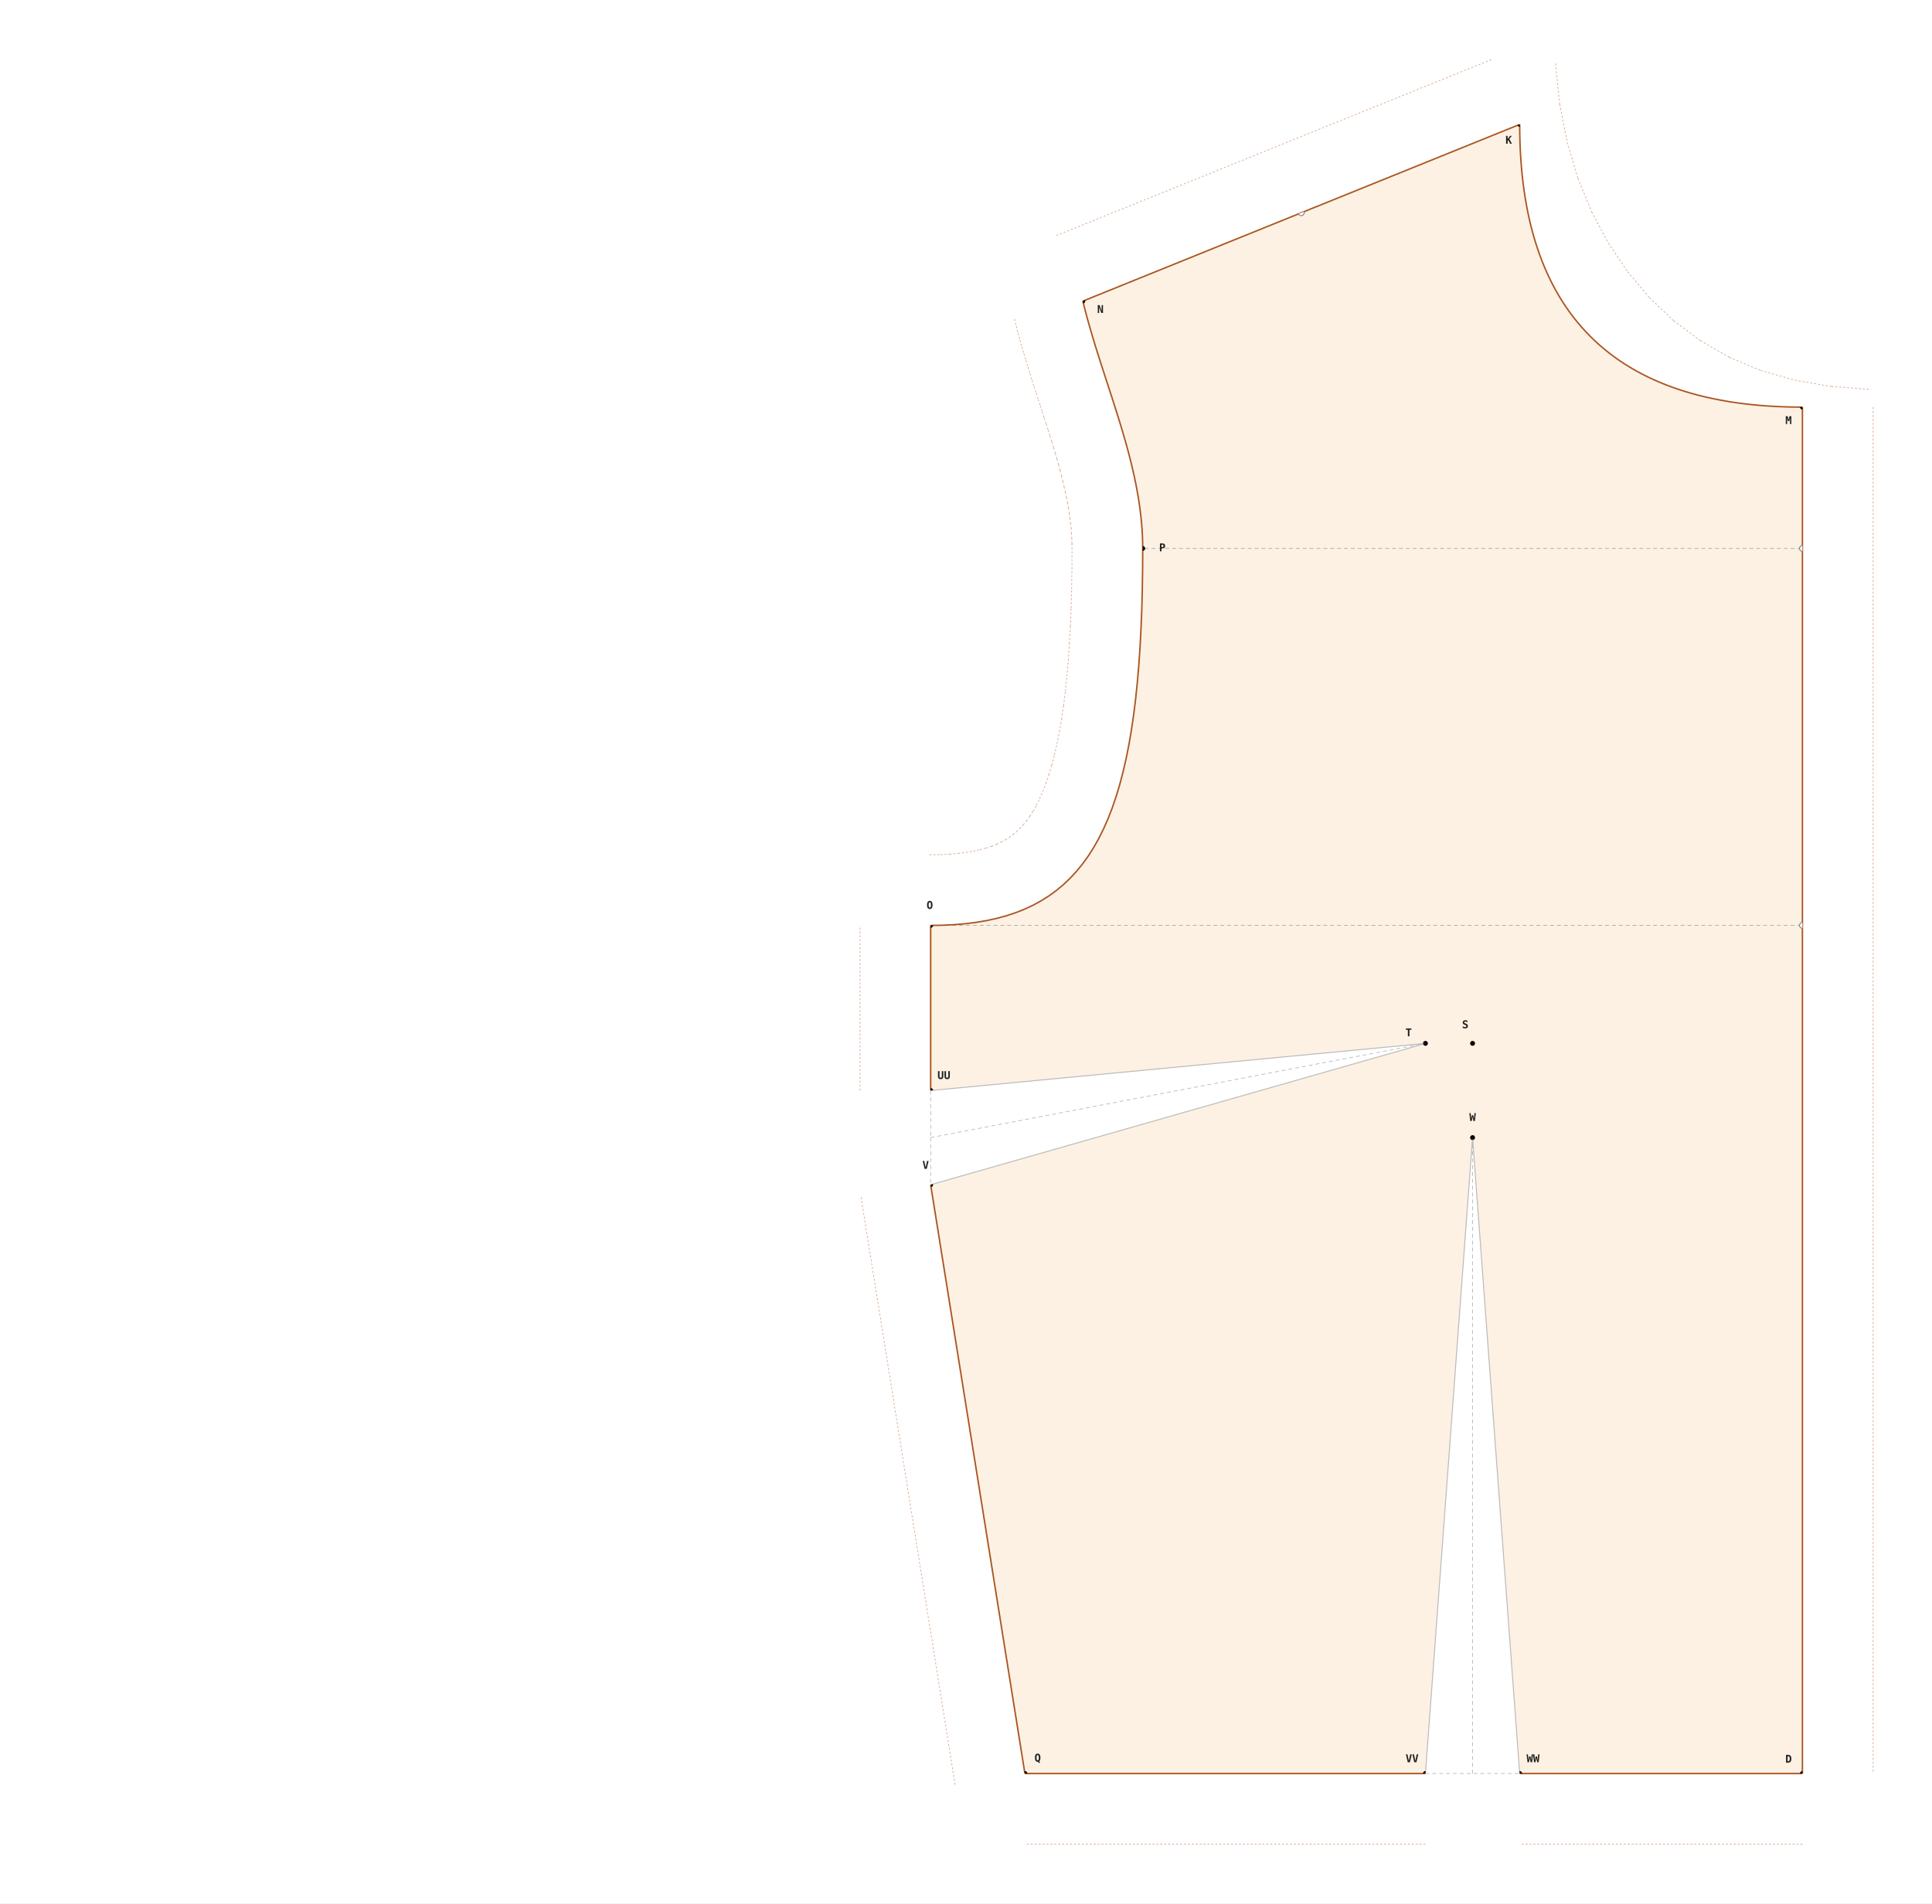
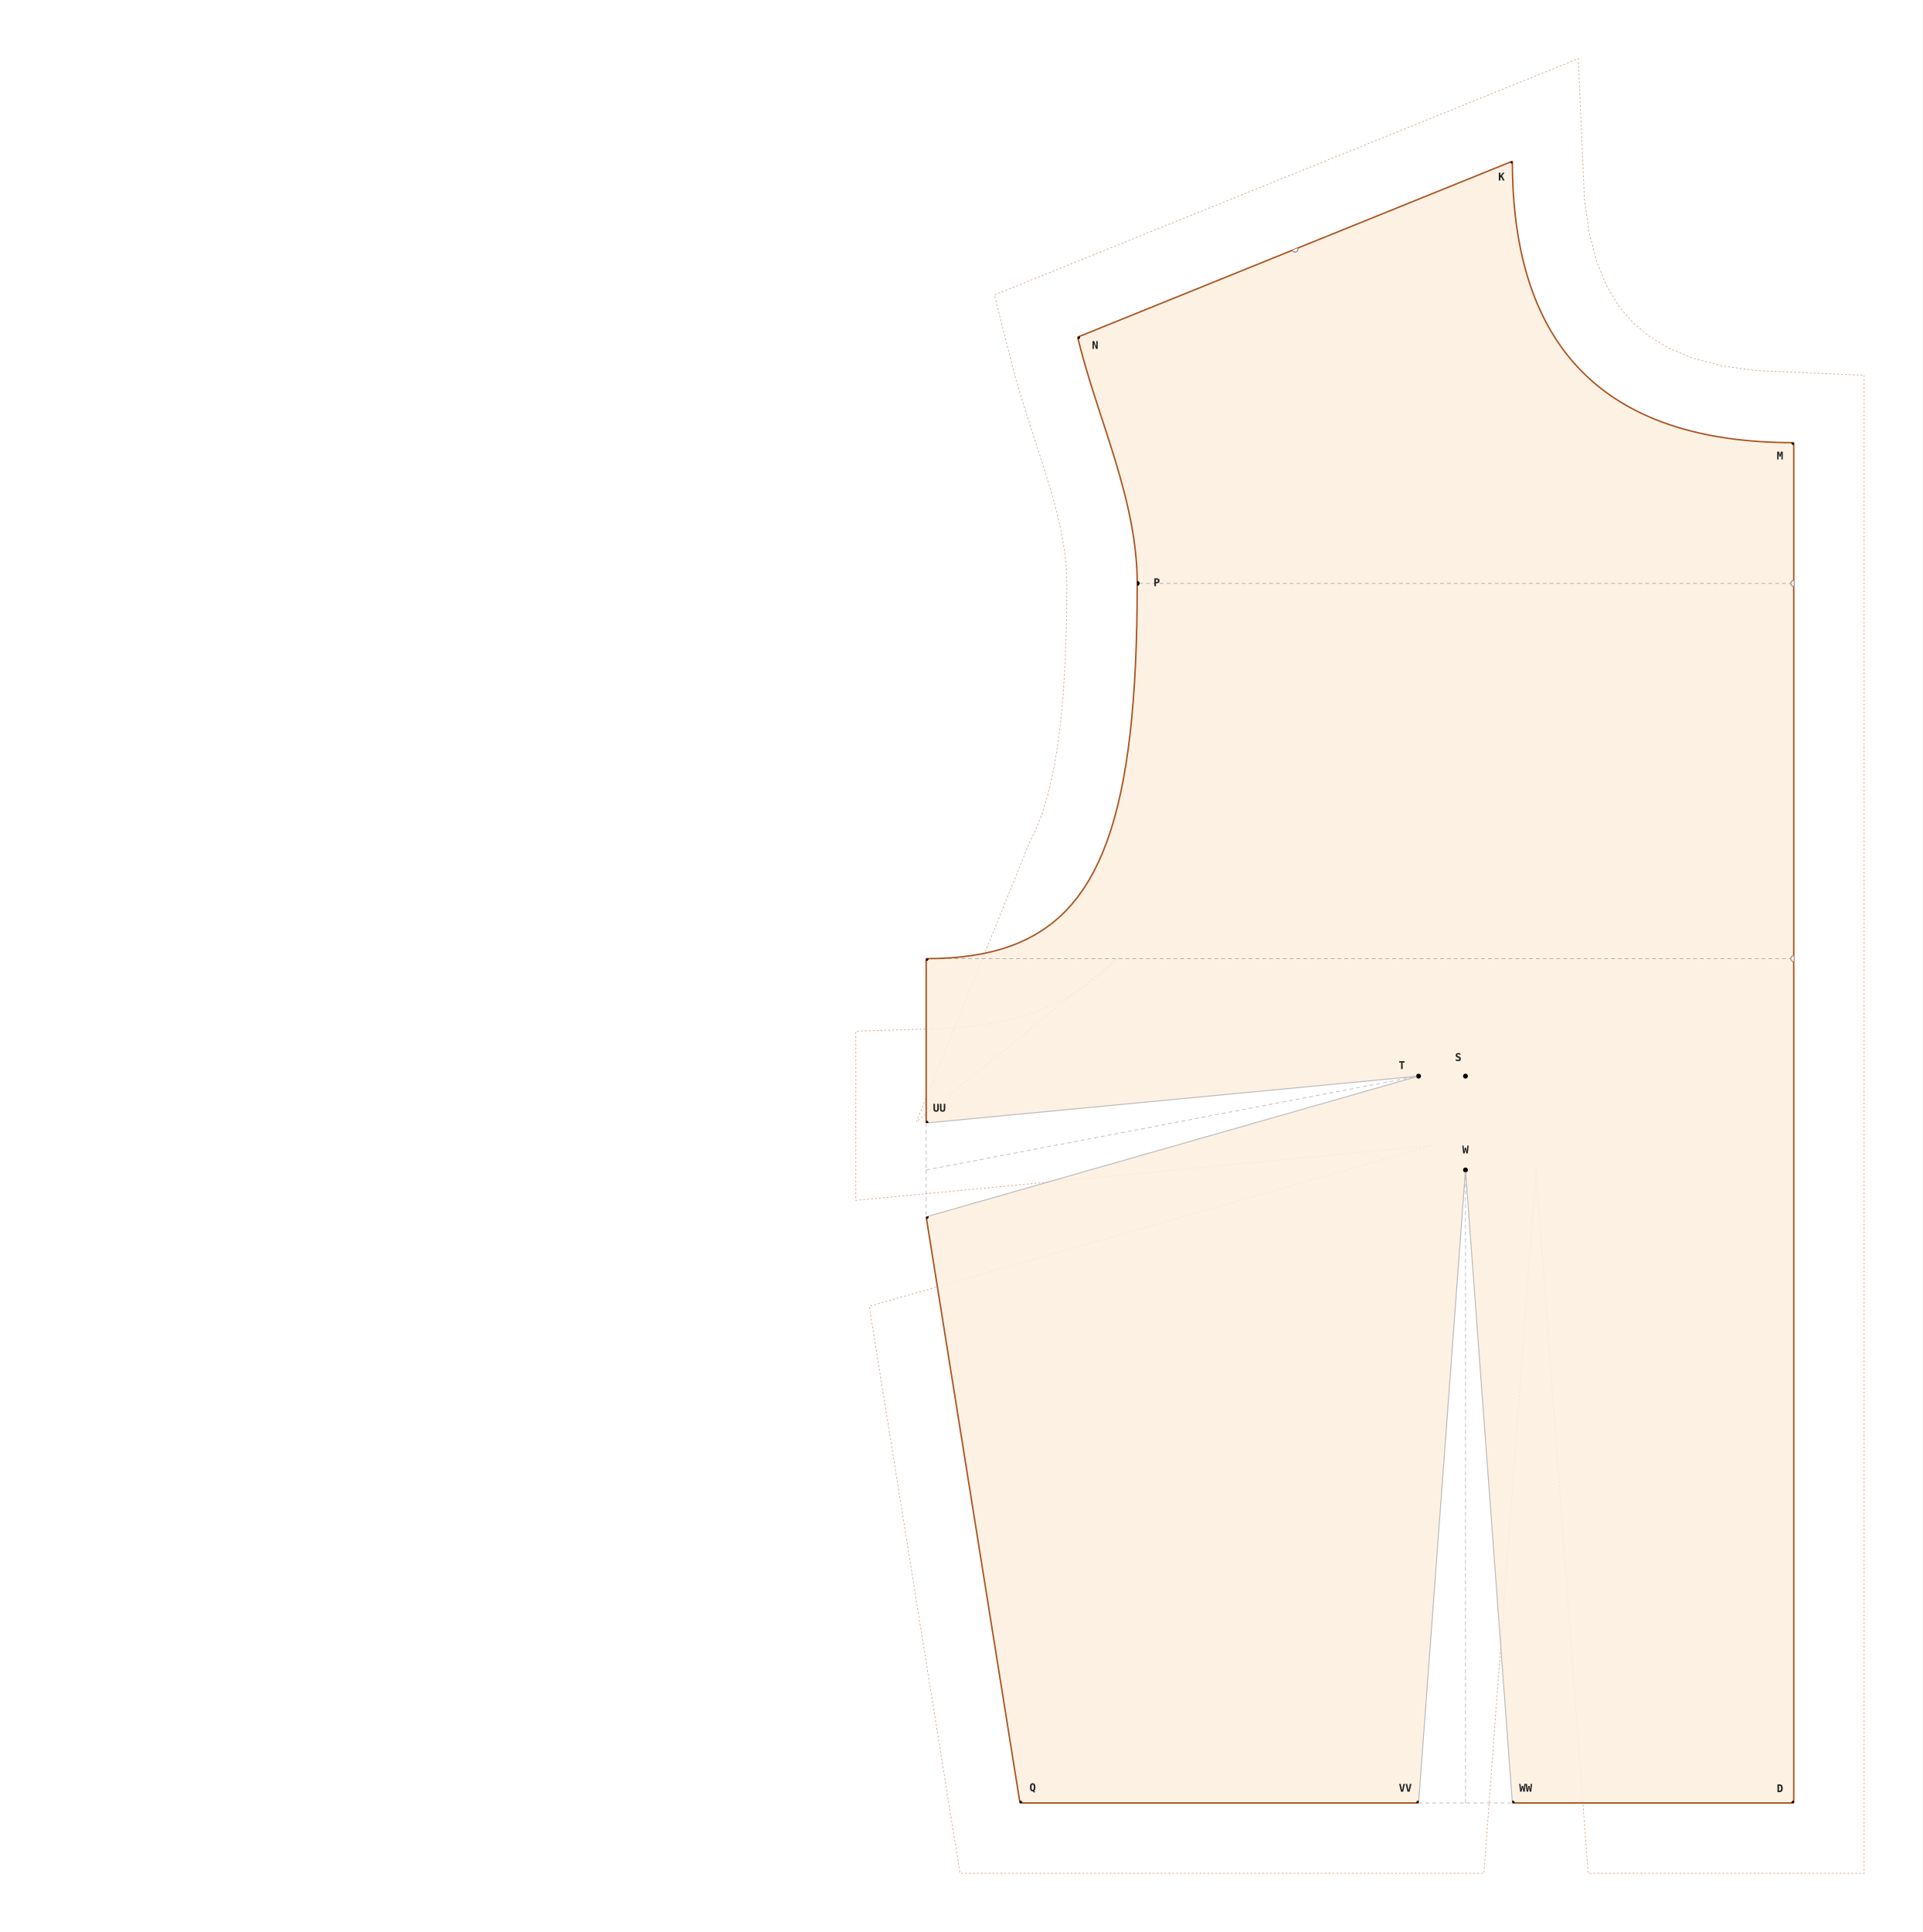
- <svg xmlns="http://www.w3.org/2000/svg" width="1968" height="1939" viewBox="0 0 1968 1939">
+ <svg xmlns="http://www.w3.org/2000/svg" width="1968" height="1977" viewBox="0 0 1968 1977">
  <rect width="100%" height="100%" fill="white" />
  <defs>
    <clipPath id="bodice-clip">
-       <path d="M 1836.00,414.75 L 1836.00,1806.75 L 1548.00,1806.75 L 1500.00,1158.94 L 1452.00,1806.75 L 1044.00,1806.75 L 948.00,1206.94 L 1452.00,1062.94 L 948.00,1110.94 L 948.00,942.75 L 960.25,942.55 L 972.08,941.98 L 983.49,941.00 L 994.50,939.61 L 1005.10,937.81 L 1015.30,935.58 L 1025.11,932.91 L 1034.53,929.80 L 1043.56,926.23 L 1052.22,922.19 L 1060.51,917.68 L 1068.44,912.68 L 1076.00,907.19 L 1083.21,901.19 L 1090.07,894.68 L 1096.58,887.64 L 1102.76,880.07 L 1108.60,871.96 L 1114.11,863.29 L 1119.31,854.06 L 1124.18,844.26 L 1128.75,833.87 L 1133.01,822.89 L 1136.96,811.31 L 1140.63,799.12 L 1144.00,786.30 L 1147.09,772.86 L 1149.90,758.77 L 1152.44,744.03 L 1154.71,728.64 L 1156.72,712.57 L 1158.47,695.82 L 1159.97,678.39 L 1161.22,660.25 L 1162.24,641.41 L 1163.02,621.84 L 1163.57,601.55 L 1163.89,580.52 L 1164.00,558.75 L 1163.92,552.11 L 1163.69,545.49 L 1163.31,538.88 L 1162.78,532.30 L 1162.12,525.73 L 1161.34,519.18 L 1160.42,512.64 L 1159.40,506.11 L 1158.26,499.60 L 1157.01,493.10 L 1155.67,486.61 L 1154.23,480.14 L 1152.71,473.67 L 1151.11,467.21 L 1149.43,460.76 L 1147.69,454.32 L 1145.88,447.89 L 1144.02,441.47 L 1142.11,435.04 L 1140.15,428.63 L 1138.16,422.22 L 1136.14,415.81 L 1134.09,409.41 L 1132.03,403.01 L 1129.95,396.61 L 1127.87,390.21 L 1125.79,383.81 L 1123.71,377.41 L 1121.64,371.01 L 1119.60,364.60 L 1117.57,358.19 L 1115.58,351.78 L 1113.63,345.37 L 1111.72,338.95 L 1109.86,332.52 L 1108.05,326.09 L 1106.31,319.65 L 1104.63,313.20 L 1103.03,306.75 L 1548.00,126.75 Q 1548.00,414.75 1836.00,414.75 Z" />
+       <path d="M 1836.00,452.97 L 1836.00,1844.97 L 1548.00,1844.97 L 1500.00,1197.17 L 1452.00,1844.97 L 1044.00,1844.97 L 948.00,1245.17 L 1452.00,1101.17 L 948.00,1149.17 L 948.00,980.97 L 960.25,980.78 L 972.08,980.20 L 983.49,979.23 L 994.50,977.84 L 1005.10,976.04 L 1015.30,973.81 L 1025.11,971.14 L 1034.53,968.03 L 1043.56,964.46 L 1052.22,960.42 L 1060.51,955.91 L 1068.44,950.91 L 1076.00,945.42 L 1083.21,939.42 L 1090.07,932.91 L 1096.58,925.87 L 1102.76,918.30 L 1108.60,910.19 L 1114.11,901.52 L 1119.31,892.29 L 1124.18,882.48 L 1128.75,872.10 L 1133.01,861.12 L 1136.96,849.54 L 1140.63,837.34 L 1144.00,824.53 L 1147.09,811.08 L 1149.90,797.00 L 1152.44,782.26 L 1154.71,766.86 L 1156.72,750.80 L 1158.47,734.05 L 1159.97,716.61 L 1161.22,698.48 L 1162.24,679.63 L 1163.02,660.07 L 1163.57,639.78 L 1163.89,618.75 L 1164.00,596.97 L 1163.92,590.34 L 1163.69,583.72 L 1163.31,577.11 L 1162.78,570.53 L 1162.12,563.96 L 1161.34,557.40 L 1160.42,550.87 L 1159.40,544.34 L 1158.26,537.83 L 1157.01,531.33 L 1155.67,524.84 L 1154.23,518.36 L 1152.71,511.90 L 1151.11,505.44 L 1149.43,498.99 L 1147.69,492.55 L 1145.88,486.12 L 1144.02,479.69 L 1142.11,473.27 L 1140.15,466.86 L 1138.16,460.45 L 1136.14,454.04 L 1134.09,447.64 L 1132.03,441.24 L 1129.95,434.84 L 1127.87,428.44 L 1125.79,422.04 L 1123.71,415.64 L 1121.64,409.23 L 1119.60,402.83 L 1117.57,396.42 L 1115.58,390.01 L 1113.63,383.60 L 1111.72,377.18 L 1109.86,370.75 L 1108.05,364.32 L 1106.31,357.88 L 1104.63,351.43 L 1103.03,344.97 L 1548.00,164.97 Q 1548.00,452.97 1836.00,452.97 Z" />
    </clipPath>
  </defs>
-   <path d="M 1908.00,414.75 L 1908.00,1806.75 M 1836.00,1878.75 L 1548.00,1878.75 M 1452.00,1878.75 L 1044.00,1878.75 M 972.90,1818.12 L 876.90,1218.32 M 876.00,1110.94 L 876.00,942.75 M 946.88,870.75 L 957.95,870.59 M 957.95,870.59 L 967.27,870.14 M 967.27,870.14 L 975.95,869.39 M 975.95,869.39 L 983.98,868.38 M 983.98,868.38 L 991.39,867.13 M 991.39,867.13 L 998.18,865.64 M 998.18,865.64 L 1004.38,863.96 M 1004.38,863.96 L 1010.01,862.10 M 1010.01,862.10 L 1015.13,860.08 M 1015.13,860.08 L 1019.80,857.90 M 1019.80,857.90 L 1024.09,855.58 M 1024.09,855.58 L 1028.06,853.07 M 1028.06,853.07 L 1031.79,850.36 M 1031.79,850.36 L 1035.36,847.39 M 1035.36,847.39 L 1038.82,844.10 M 1038.82,844.10 L 1042.23,840.42 M 1042.23,840.42 L 1045.60,836.28 M 1045.60,836.28 L 1048.97,831.61 M 1048.97,831.61 L 1052.33,826.33 M 1052.33,826.33 L 1055.66,820.40 M 1055.66,820.40 L 1058.96,813.76 M 1058.96,813.76 L 1062.20,806.39 M 1062.20,806.39 L 1065.35,798.25 M 1065.35,798.25 L 1068.40,789.33 M 1068.40,789.33 L 1071.32,779.61 M 1071.32,779.61 L 1074.09,769.09 M 1074.09,769.09 L 1076.69,757.77 M 1076.69,757.77 L 1079.11,745.63 M 1079.11,745.63 L 1081.34,732.69 M 1081.34,732.69 L 1083.37,718.93 M 1083.37,718.93 L 1085.19,704.37 M 1085.19,704.37 L 1086.79,689.00 M 1086.79,689.00 L 1088.18,672.83 M 1088.18,672.83 L 1089.36,655.84 M 1089.36,655.84 L 1090.32,638.05 M 1090.32,638.05 L 1091.06,619.44 M 1091.06,619.44 L 1091.58,600.03 M 1091.58,600.03 L 1091.90,579.79 M 1091.90,579.79 L 1092.00,558.39 M 1092.01,559.60 L 1091.94,553.80 M 1091.94,553.80 L 1091.77,548.83 M 1091.77,548.83 L 1091.47,543.81 M 1091.47,543.81 L 1091.07,538.74 M 1091.07,538.74 L 1090.56,533.62 M 1090.56,533.62 L 1089.94,528.45 M 1089.94,528.45 L 1089.21,523.22 M 1089.21,523.22 L 1088.37,517.93 M 1088.37,517.93 L 1087.43,512.58 M 1087.43,512.58 L 1086.40,507.17 M 1086.40,507.17 L 1085.27,501.70 M 1085.27,501.70 L 1084.04,496.18 M 1084.04,496.18 L 1082.73,490.59 M 1082.73,490.59 L 1081.32,484.94 M 1081.32,484.94 L 1079.84,479.23 M 1079.84,479.23 L 1078.28,473.47 M 1078.28,473.47 L 1076.64,467.64 M 1076.64,467.64 L 1074.94,461.75 M 1074.94,461.75 L 1073.17,455.80 M 1073.17,455.80 L 1071.34,449.80 M 1071.34,449.80 L 1069.45,443.73 M 1069.45,443.73 L 1067.52,437.60 M 1067.52,437.60 L 1065.54,431.42 M 1065.54,431.42 L 1063.53,425.17 M 1063.53,425.17 L 1061.48,418.87 M 1061.48,418.87 L 1059.41,412.50 M 1059.41,412.50 L 1057.31,406.07 M 1057.31,406.07 L 1055.20,399.57 M 1055.20,399.57 L 1053.09,393.02 M 1053.09,393.02 L 1050.97,386.39 M 1050.97,386.39 L 1048.86,379.71 M 1048.86,379.71 L 1046.77,372.95 M 1046.77,372.95 L 1044.69,366.13 M 1044.69,366.13 L 1042.64,359.24 M 1042.64,359.24 L 1040.62,352.27 M 1040.62,352.27 L 1038.64,345.23 M 1038.64,345.23 L 1036.72,338.12 M 1036.72,338.12 L 1034.85,330.93 M 1034.85,330.93 L 1033.15,324.09 M 1076.03,240.00 L 1521.00,60.00 M 1584.44,64.65 L 1588.74,106.07 M 1588.74,106.07 L 1596.38,145.04 M 1596.38,145.04 L 1607.29,181.61 M 1607.29,181.61 L 1621.32,215.82 M 1621.32,215.82 L 1638.29,247.60 M 1638.29,247.60 L 1657.99,276.83 M 1657.99,276.83 L 1680.24,303.31 M 1680.24,303.31 L 1704.93,326.79 M 1704.93,326.79 L 1732.03,347.07 M 1732.03,347.07 L 1761.57,363.96 M 1761.57,363.96 L 1793.63,377.38 M 1793.63,377.38 L 1828.29,387.30 M 1828.29,387.30 L 1865.62,393.73 M 1865.62,393.73 L 1905.71,396.73" fill="none" stroke="#aa5522" stroke-width="0.75" stroke-dasharray="2 2" opacity="0.5" />
-   <path d="M 1836.00,414.75 L 1836.00,1806.75 L 1548.00,1806.75 L 1500.00,1158.94 L 1452.00,1806.75 L 1044.00,1806.75 L 948.00,1206.94 L 1452.00,1062.94 L 948.00,1110.94 L 948.00,942.75 L 960.25,942.55 L 972.08,941.98 L 983.49,941.00 L 994.50,939.61 L 1005.10,937.81 L 1015.30,935.58 L 1025.11,932.91 L 1034.53,929.80 L 1043.56,926.23 L 1052.22,922.19 L 1060.51,917.68 L 1068.44,912.68 L 1076.00,907.19 L 1083.21,901.19 L 1090.07,894.68 L 1096.58,887.64 L 1102.76,880.07 L 1108.60,871.96 L 1114.11,863.29 L 1119.31,854.06 L 1124.18,844.26 L 1128.75,833.87 L 1133.01,822.89 L 1136.96,811.31 L 1140.63,799.12 L 1144.00,786.30 L 1147.09,772.86 L 1149.90,758.77 L 1152.44,744.03 L 1154.71,728.64 L 1156.72,712.57 L 1158.47,695.82 L 1159.97,678.39 L 1161.22,660.25 L 1162.24,641.41 L 1163.02,621.84 L 1163.57,601.55 L 1163.89,580.52 L 1164.00,558.75 L 1163.92,552.11 L 1163.69,545.49 L 1163.31,538.88 L 1162.78,532.30 L 1162.12,525.73 L 1161.34,519.18 L 1160.42,512.64 L 1159.40,506.11 L 1158.26,499.60 L 1157.01,493.10 L 1155.67,486.61 L 1154.23,480.14 L 1152.71,473.67 L 1151.11,467.21 L 1149.43,460.76 L 1147.69,454.32 L 1145.88,447.89 L 1144.02,441.47 L 1142.11,435.04 L 1140.15,428.63 L 1138.16,422.22 L 1136.14,415.81 L 1134.09,409.41 L 1132.03,403.01 L 1129.95,396.61 L 1127.87,390.21 L 1125.79,383.81 L 1123.71,377.41 L 1121.64,371.01 L 1119.60,364.60 L 1117.57,358.19 L 1115.58,351.78 L 1113.63,345.37 L 1111.72,338.95 L 1109.86,332.52 L 1108.05,326.09 L 1106.31,319.65 L 1104.63,313.20 L 1103.03,306.75 L 1548.00,126.75 Q 1548.00,414.75 1836.00,414.75 Z" fill="#fdeede" stroke="none" opacity="0.85" />
+   <path d="M 1908.00,384.04 L 1908.00,1916.97 L 1625.53,1916.97 L 1572.20,1197.17 L 1518.86,1916.97 L 982.61,1916.97 L 889.73,1336.70 L 1465.42,1172.22 L 876.00,1228.36 L 876.00,1055.25 L 976.29,1052.13 L 1003.75,1049.32 L 1030.52,1044.29 L 1056.56,1036.73 L 1081.64,1026.34 L 1105.41,1012.96 L 1127.41,996.59 L 1147.22,977.47 L 938.10,1147.90 L 1053.97,861.53 L 1060.41,848.63 L 1066.57,832.88 L 1072.29,814.15 L 1077.43,792.35 L 1081.86,767.48 L 1085.52,739.53 L 1088.37,708.51 L 1090.40,674.41 L 1091.60,637.23 L 1091.99,597.45 L 1091.76,587.28 L 1091.10,577.45 L 1090.02,567.43 L 1088.53,557.19 L 1086.65,546.73 L 1084.41,536.04 L 1081.81,525.12 L 1078.90,513.98 L 1075.70,502.61 L 1072.25,491.01 L 1068.58,479.18 L 1064.73,467.13 L 1060.75,454.84 L 1056.67,442.32 L 1052.55,429.57 L 1048.43,416.56 L 1044.37,403.30 L 1040.41,389.77 L 1036.61,375.96 L 1017.79,301.79 L 1615.50,60.00 L 1621.78,204.30 L 1626.69,238.67 L 1634.41,268.00 L 1644.52,292.56 L 1656.74,312.92 L 1671.09,329.89 L 1688.05,344.24 L 1708.41,356.46 L 1732.97,366.57 L 1762.30,374.29 L 1796.67,379.20 L 1908.00,384.04 Z" fill="none" stroke="#aa5522" stroke-width="0.75" stroke-dasharray="2 2" opacity="0.5" />
+   <path d="M 1836.00,452.97 L 1836.00,1844.97 L 1548.00,1844.97 L 1500.00,1197.17 L 1452.00,1844.97 L 1044.00,1844.97 L 948.00,1245.17 L 1452.00,1101.17 L 948.00,1149.17 L 948.00,980.97 L 960.25,980.78 L 972.08,980.20 L 983.49,979.23 L 994.50,977.84 L 1005.10,976.04 L 1015.30,973.81 L 1025.11,971.14 L 1034.53,968.03 L 1043.56,964.46 L 1052.22,960.42 L 1060.51,955.91 L 1068.44,950.91 L 1076.00,945.42 L 1083.21,939.42 L 1090.07,932.91 L 1096.58,925.87 L 1102.76,918.30 L 1108.60,910.19 L 1114.11,901.52 L 1119.31,892.29 L 1124.18,882.48 L 1128.75,872.10 L 1133.01,861.12 L 1136.96,849.54 L 1140.63,837.34 L 1144.00,824.53 L 1147.09,811.08 L 1149.90,797.00 L 1152.44,782.26 L 1154.71,766.86 L 1156.72,750.80 L 1158.47,734.05 L 1159.97,716.61 L 1161.22,698.48 L 1162.24,679.63 L 1163.02,660.07 L 1163.57,639.78 L 1163.89,618.75 L 1164.00,596.97 L 1163.92,590.34 L 1163.69,583.72 L 1163.31,577.11 L 1162.78,570.53 L 1162.12,563.96 L 1161.34,557.40 L 1160.42,550.87 L 1159.40,544.34 L 1158.26,537.83 L 1157.01,531.33 L 1155.67,524.84 L 1154.23,518.36 L 1152.71,511.90 L 1151.11,505.44 L 1149.43,498.99 L 1147.69,492.55 L 1145.88,486.12 L 1144.02,479.69 L 1142.11,473.27 L 1140.15,466.86 L 1138.16,460.45 L 1136.14,454.04 L 1134.09,447.64 L 1132.03,441.24 L 1129.95,434.84 L 1127.87,428.44 L 1125.79,422.04 L 1123.71,415.64 L 1121.64,409.23 L 1119.60,402.83 L 1117.57,396.42 L 1115.58,390.01 L 1113.63,383.60 L 1111.72,377.18 L 1109.86,370.75 L 1108.05,364.32 L 1106.31,357.88 L 1104.63,351.43 L 1103.03,344.97 L 1548.00,164.97 Q 1548.00,452.97 1836.00,452.97 Z" fill="#fdeede" stroke="none" opacity="0.85" />
  <g clip-path="url(#bodice-clip)">
-     <line x1="948.0" y1="174.7" x2="948.0" y2="1806.7" stroke="#aaa" stroke-width="0.75" stroke-dasharray="4 3" />
-     <line x1="60.0" y1="558.7" x2="1836.0" y2="558.7" stroke="#aaa" stroke-width="0.75" stroke-dasharray="4 3" />
-     <line x1="60.0" y1="942.7" x2="1836.0" y2="942.7" stroke="#aaa" stroke-width="0.75" stroke-dasharray="4 3" />
-     <line x1="60.0" y1="1701.1" x2="804.0" y2="1701.1" stroke="#aaa" stroke-width="0.75" stroke-dasharray="4 3" />
+     <line x1="948.0" y1="213.0" x2="948.0" y2="1845.0" stroke="#aaa" stroke-width="0.75" stroke-dasharray="4 3" />
+     <line x1="60.0" y1="597.0" x2="1836.0" y2="597.0" stroke="#aaa" stroke-width="0.75" stroke-dasharray="4 3" />
+     <line x1="60.0" y1="981.0" x2="1836.0" y2="981.0" stroke="#aaa" stroke-width="0.75" stroke-dasharray="4 3" />
+     <line x1="60.0" y1="1739.3" x2="804.0" y2="1739.3" stroke="#aaa" stroke-width="0.75" stroke-dasharray="4 3" />
  </g>
  <g>
-     <line x1="948.0" y1="1110.9" x2="948.0" y2="1158.9" stroke="#bbb" stroke-width="0.75" stroke-dasharray="4 3" />
-     <line x1="948.0" y1="1158.9" x2="948.0" y2="1206.9" stroke="#bbb" stroke-width="0.75" stroke-dasharray="4 3" />
-     <line x1="948.0" y1="1158.9" x2="1452.0" y2="1062.9" stroke="#bbb" stroke-width="0.75" stroke-dasharray="4 3" />
-     <line x1="1452.0" y1="1806.7" x2="1548.0" y2="1806.7" stroke="#bbb" stroke-width="0.75" stroke-dasharray="4 3" />
-     <line x1="1500.0" y1="1158.9" x2="1500.0" y2="1806.7" stroke="#bbb" stroke-width="0.75" stroke-dasharray="4 3" />
+     <line x1="948.0" y1="1149.2" x2="948.0" y2="1197.2" stroke="#bbb" stroke-width="0.75" stroke-dasharray="4 3" />
+     <line x1="948.0" y1="1197.2" x2="948.0" y2="1245.2" stroke="#bbb" stroke-width="0.75" stroke-dasharray="4 3" />
+     <line x1="948.0" y1="1197.2" x2="1452.0" y2="1101.2" stroke="#bbb" stroke-width="0.75" stroke-dasharray="4 3" />
+     <line x1="1452.0" y1="1845.0" x2="1548.0" y2="1845.0" stroke="#bbb" stroke-width="0.75" stroke-dasharray="4 3" />
+     <line x1="1500.0" y1="1197.2" x2="1500.0" y2="1845.0" stroke="#bbb" stroke-width="0.75" stroke-dasharray="4 3" />
  </g>
-   <path d="M 1836.00,414.75 L 1836.00,1806.75 M 1836.00,1806.75 L 1548.00,1806.75 M 1452.00,1806.75 L 1044.00,1806.75 M 1044.00,1806.75 L 948.00,1206.94 M 948.00,1110.94 L 948.00,942.75 M 948.00,942.75 L 960.25,942.55 L 972.08,941.98 L 983.49,941.00 L 994.50,939.61 L 1005.10,937.81 L 1015.30,935.58 L 1025.11,932.91 L 1034.53,929.80 L 1043.56,926.23 L 1052.22,922.19 L 1060.51,917.68 L 1068.44,912.68 L 1076.00,907.19 L 1083.21,901.19 L 1090.07,894.68 L 1096.58,887.64 L 1102.76,880.07 L 1108.60,871.96 L 1114.11,863.29 L 1119.31,854.06 L 1124.18,844.26 L 1128.75,833.87 L 1133.01,822.89 L 1136.96,811.31 L 1140.63,799.12 L 1144.00,786.30 L 1147.09,772.86 L 1149.90,758.77 L 1152.44,744.03 L 1154.71,728.64 L 1156.72,712.57 L 1158.47,695.82 L 1159.97,678.39 L 1161.22,660.25 L 1162.24,641.41 L 1163.02,621.84 L 1163.57,601.55 L 1163.89,580.52 L 1164.00,558.75 M 1164.00,558.75 L 1163.92,552.11 L 1163.69,545.49 L 1163.31,538.88 L 1162.78,532.30 L 1162.12,525.73 L 1161.34,519.18 L 1160.42,512.64 L 1159.40,506.11 L 1158.26,499.60 L 1157.01,493.10 L 1155.67,486.61 L 1154.23,480.14 L 1152.71,473.67 L 1151.11,467.21 L 1149.43,460.76 L 1147.69,454.32 L 1145.88,447.89 L 1144.02,441.47 L 1142.11,435.04 L 1140.15,428.63 L 1138.16,422.22 L 1136.14,415.81 L 1134.09,409.41 L 1132.03,403.01 L 1129.95,396.61 L 1127.87,390.21 L 1125.79,383.81 L 1123.71,377.41 L 1121.64,371.01 L 1119.60,364.60 L 1117.57,358.19 L 1115.58,351.78 L 1113.63,345.37 L 1111.72,338.95 L 1109.86,332.52 L 1108.05,326.09 L 1106.31,319.65 L 1104.63,313.20 L 1103.03,306.75 M 1103.03,306.75 L 1548.00,126.75 M 1548.00,126.75 Q 1548.00,414.75 1836.00,414.75" fill="none" stroke="#aa5522" stroke-width="1.5" stroke-linejoin="round" />
-   <path d="M 1548.00,1806.75 L 1500.00,1158.94 M 1500.00,1158.94 L 1452.00,1806.75 M 948.00,1206.94 L 1452.00,1062.94 M 1452.00,1062.94 L 948.00,1110.94" fill="none" stroke="#bbb" stroke-width="1" stroke-linejoin="round" />
+   <path d="M 1836.00,452.97 L 1836.00,1844.97 M 1836.00,1844.97 L 1548.00,1844.97 M 1452.00,1844.97 L 1044.00,1844.97 M 1044.00,1844.97 L 948.00,1245.17 M 948.00,1149.17 L 948.00,980.97 M 948.00,980.97 L 960.25,980.78 L 972.08,980.20 L 983.49,979.23 L 994.50,977.84 L 1005.10,976.04 L 1015.30,973.81 L 1025.11,971.14 L 1034.53,968.03 L 1043.56,964.46 L 1052.22,960.42 L 1060.51,955.91 L 1068.44,950.91 L 1076.00,945.42 L 1083.21,939.42 L 1090.07,932.91 L 1096.58,925.87 L 1102.76,918.30 L 1108.60,910.19 L 1114.11,901.52 L 1119.31,892.29 L 1124.18,882.48 L 1128.75,872.10 L 1133.01,861.12 L 1136.96,849.54 L 1140.63,837.34 L 1144.00,824.53 L 1147.09,811.08 L 1149.90,797.00 L 1152.44,782.26 L 1154.71,766.86 L 1156.72,750.80 L 1158.47,734.05 L 1159.97,716.61 L 1161.22,698.48 L 1162.24,679.63 L 1163.02,660.07 L 1163.57,639.78 L 1163.89,618.75 L 1164.00,596.97 M 1164.00,596.97 L 1163.92,590.34 L 1163.69,583.72 L 1163.31,577.11 L 1162.78,570.53 L 1162.12,563.96 L 1161.34,557.40 L 1160.42,550.87 L 1159.40,544.34 L 1158.26,537.83 L 1157.01,531.33 L 1155.67,524.84 L 1154.23,518.36 L 1152.71,511.90 L 1151.11,505.44 L 1149.43,498.99 L 1147.69,492.55 L 1145.88,486.12 L 1144.02,479.69 L 1142.11,473.27 L 1140.15,466.86 L 1138.16,460.45 L 1136.14,454.04 L 1134.09,447.64 L 1132.03,441.24 L 1129.95,434.84 L 1127.87,428.44 L 1125.79,422.04 L 1123.71,415.64 L 1121.64,409.23 L 1119.60,402.83 L 1117.57,396.42 L 1115.58,390.01 L 1113.63,383.60 L 1111.72,377.18 L 1109.86,370.75 L 1108.05,364.32 L 1106.31,357.88 L 1104.63,351.43 L 1103.03,344.97 M 1103.03,344.97 L 1548.00,164.97 M 1548.00,164.97 Q 1548.00,452.97 1836.00,452.97" fill="none" stroke="#aa5522" stroke-width="1.5" stroke-linejoin="round" />
+   <path d="M 1548.00,1844.97 L 1500.00,1197.17 M 1500.00,1197.17 L 1452.00,1844.97 M 948.00,1245.17 L 1452.00,1101.17 M 1452.00,1101.17 L 948.00,1149.17" fill="none" stroke="#bbb" stroke-width="1" stroke-linejoin="round" />
  <g clip-path="url(#bodice-clip)">
-     <circle cx="60.0" cy="1806.7" r="3" fill="white" stroke="#888" stroke-width="1" />
-     <circle cx="1836.0" cy="174.7" r="3" fill="white" stroke="#888" stroke-width="1" />
-     <circle cx="948.0" cy="174.7" r="3" fill="white" stroke="#888" stroke-width="1" />
-     <circle cx="948.0" cy="1806.7" r="3" fill="white" stroke="#888" stroke-width="1" />
-     <circle cx="60.0" cy="558.7" r="3" fill="white" stroke="#888" stroke-width="1" />
-     <circle cx="1836.0" cy="558.7" r="3" fill="white" stroke="#888" stroke-width="1" />
-     <circle cx="60.0" cy="942.7" r="3" fill="white" stroke="#888" stroke-width="1" />
-     <circle cx="1836.0" cy="942.7" r="3" fill="white" stroke="#888" stroke-width="1" />
-     <circle cx="1325.5" cy="216.7" r="3" fill="white" stroke="#888" stroke-width="1" />
-     <circle cx="948.0" cy="1158.9" r="3" fill="white" stroke="#888" stroke-width="1" />
-     <circle cx="804.0" cy="1806.7" r="3" fill="white" stroke="#888" stroke-width="1" />
-     <circle cx="732.0" cy="270.7" r="3" fill="white" stroke="#888" stroke-width="1" />
-     <circle cx="1836.0" cy="1806.7" r="2.5" fill="black" />
-     <circle cx="1836.0" cy="414.7" r="2.5" fill="black" />
-     <circle cx="1548.0" cy="126.7" r="2.5" fill="black" />
-     <circle cx="1103.0" cy="306.7" r="2.5" fill="black" />
-     <circle cx="1164.0" cy="558.7" r="2.5" fill="black" />
-     <circle cx="948.0" cy="942.7" r="2.5" fill="black" />
-     <circle cx="1044.0" cy="1806.7" r="2.5" fill="black" />
-     <circle cx="1452.0" cy="1062.9" r="2.5" fill="black" />
-     <circle cx="948.0" cy="1206.9" r="2.5" fill="black" />
-     <circle cx="1500.0" cy="1158.9" r="2.5" fill="black" />
-     <circle cx="948.0" cy="1110.9" r="2.5" fill="black" />
-     <circle cx="1452.0" cy="1806.7" r="2.5" fill="black" />
-     <circle cx="1548.0" cy="1806.7" r="2.5" fill="black" />
-     <circle cx="1500.0" cy="1062.9" r="2.5" fill="black" />
+     <circle cx="60.0" cy="1845.0" r="3" fill="white" stroke="#888" stroke-width="1" />
+     <circle cx="1836.0" cy="213.0" r="3" fill="white" stroke="#888" stroke-width="1" />
+     <circle cx="948.0" cy="213.0" r="3" fill="white" stroke="#888" stroke-width="1" />
+     <circle cx="948.0" cy="1845.0" r="3" fill="white" stroke="#888" stroke-width="1" />
+     <circle cx="60.0" cy="597.0" r="3" fill="white" stroke="#888" stroke-width="1" />
+     <circle cx="1836.0" cy="597.0" r="3" fill="white" stroke="#888" stroke-width="1" />
+     <circle cx="60.0" cy="981.0" r="3" fill="white" stroke="#888" stroke-width="1" />
+     <circle cx="1836.0" cy="981.0" r="3" fill="white" stroke="#888" stroke-width="1" />
+     <circle cx="1325.5" cy="255.0" r="3" fill="white" stroke="#888" stroke-width="1" />
+     <circle cx="948.0" cy="1197.2" r="3" fill="white" stroke="#888" stroke-width="1" />
+     <circle cx="804.0" cy="1845.0" r="3" fill="white" stroke="#888" stroke-width="1" />
+     <circle cx="732.0" cy="309.0" r="3" fill="white" stroke="#888" stroke-width="1" />
+     <circle cx="1836.0" cy="1845.0" r="2.5" fill="black" />
+     <text x="1821.9" y="1830.8" font-family="monospace" font-size="11" fill="#222" font-weight="bold" text-anchor="middle" dominant-baseline="middle">D</text>
+     <circle cx="1836.0" cy="453.0" r="2.5" fill="black" />
+     <text x="1821.9" y="467.1" font-family="monospace" font-size="11" fill="#222" font-weight="bold" text-anchor="middle" dominant-baseline="middle">M</text>
+     <circle cx="1548.0" cy="165.0" r="2.5" fill="black" />
+     <text x="1536.8" y="181.6" font-family="monospace" font-size="11" fill="#222" font-weight="bold" text-anchor="middle" dominant-baseline="middle">K</text>
+     <circle cx="1103.0" cy="345.0" r="2.5" fill="black" />
+     <text x="1120.9" y="353.9" font-family="monospace" font-size="11" fill="#222" font-weight="bold" text-anchor="middle" dominant-baseline="middle">N</text>
+     <circle cx="1164.0" cy="597.0" r="2.5" fill="black" />
+     <text x="1184.0" y="596.7" font-family="monospace" font-size="11" fill="#222" font-weight="bold" text-anchor="middle" dominant-baseline="middle">P</text>
+     <circle cx="948.0" cy="981.0" r="2.5" fill="black" />
+     <text x="947.1" y="961.0" font-family="monospace" font-size="11" fill="#222" font-weight="bold" text-anchor="middle" dominant-baseline="middle">O</text>
+     <circle cx="1044.0" cy="1845.0" r="2.5" fill="black" />
+     <text x="1057.0" y="1829.8" font-family="monospace" font-size="11" fill="#222" font-weight="bold" text-anchor="middle" dominant-baseline="middle">Q</text>
+     <circle cx="1452.0" cy="1101.2" r="2.5" fill="black" />
+     <text x="1434.9" y="1090.8" font-family="monospace" font-size="11" fill="#222" font-weight="bold" text-anchor="middle" dominant-baseline="middle">T</text>
+     <circle cx="948.0" cy="1245.2" r="2.5" fill="black" />
+     <text x="942.9" y="1225.8" font-family="monospace" font-size="11" fill="#222" font-weight="bold" text-anchor="middle" dominant-baseline="middle">V</text>
+     <circle cx="1500.0" cy="1197.2" r="2.5" fill="black" />
+     <text x="1500.0" y="1177.2" font-family="monospace" font-size="11" fill="#222" font-weight="bold" text-anchor="middle" dominant-baseline="middle">W</text>
+     <circle cx="948.0" cy="1149.2" r="2.5" fill="black" />
+     <text x="961.5" y="1134.4" font-family="monospace" font-size="11" fill="#222" font-weight="bold" text-anchor="middle" dominant-baseline="middle">UU</text>
+     <circle cx="1452.0" cy="1845.0" r="2.5" fill="black" />
+     <text x="1438.4" y="1830.3" font-family="monospace" font-size="11" fill="#222" font-weight="bold" text-anchor="middle" dominant-baseline="middle">VV</text>
+     <circle cx="1548.0" cy="1845.0" r="2.5" fill="black" />
+     <text x="1561.6" y="1830.3" font-family="monospace" font-size="11" fill="#222" font-weight="bold" text-anchor="middle" dominant-baseline="middle">WW</text>
+     <circle cx="1500.0" cy="1101.2" r="2.5" fill="black" />
+     <text x="1492.6" y="1082.6" font-family="monospace" font-size="11" fill="#222" font-weight="bold" text-anchor="middle" dominant-baseline="middle">S</text>
  </g>
-   <text x="1821.9" y="1792.6" font-family="monospace" font-size="11" fill="#222" font-weight="bold" text-anchor="middle" dominant-baseline="middle">D</text>
-   <text x="1821.9" y="428.9" font-family="monospace" font-size="11" fill="#222" font-weight="bold" text-anchor="middle" dominant-baseline="middle">M</text>
-   <text x="1536.8" y="143.3" font-family="monospace" font-size="11" fill="#222" font-weight="bold" text-anchor="middle" dominant-baseline="middle">K</text>
-   <text x="1120.9" y="315.7" font-family="monospace" font-size="11" fill="#222" font-weight="bold" text-anchor="middle" dominant-baseline="middle">N</text>
-   <text x="1184.0" y="558.5" font-family="monospace" font-size="11" fill="#222" font-weight="bold" text-anchor="middle" dominant-baseline="middle">P</text>
-   <text x="947.1" y="922.8" font-family="monospace" font-size="11" fill="#222" font-weight="bold" text-anchor="middle" dominant-baseline="middle">O</text>
-   <text x="1057.0" y="1791.5" font-family="monospace" font-size="11" fill="#222" font-weight="bold" text-anchor="middle" dominant-baseline="middle">Q</text>
-   <text x="1434.9" y="1052.6" font-family="monospace" font-size="11" fill="#222" font-weight="bold" text-anchor="middle" dominant-baseline="middle">T</text>
-   <text x="942.9" y="1187.6" font-family="monospace" font-size="11" fill="#222" font-weight="bold" text-anchor="middle" dominant-baseline="middle">V</text>
-   <text x="1500.0" y="1138.9" font-family="monospace" font-size="11" fill="#222" font-weight="bold" text-anchor="middle" dominant-baseline="middle">W</text>
-   <text x="961.5" y="1096.1" font-family="monospace" font-size="11" fill="#222" font-weight="bold" text-anchor="middle" dominant-baseline="middle">UU</text>
-   <text x="1438.4" y="1792.1" font-family="monospace" font-size="11" fill="#222" font-weight="bold" text-anchor="middle" dominant-baseline="middle">VV</text>
-   <text x="1561.6" y="1792.1" font-family="monospace" font-size="11" fill="#222" font-weight="bold" text-anchor="middle" dominant-baseline="middle">WW</text>
-   <text x="1492.6" y="1044.4" font-family="monospace" font-size="11" fill="#222" font-weight="bold" text-anchor="middle" dominant-baseline="middle">S</text>
</svg>
